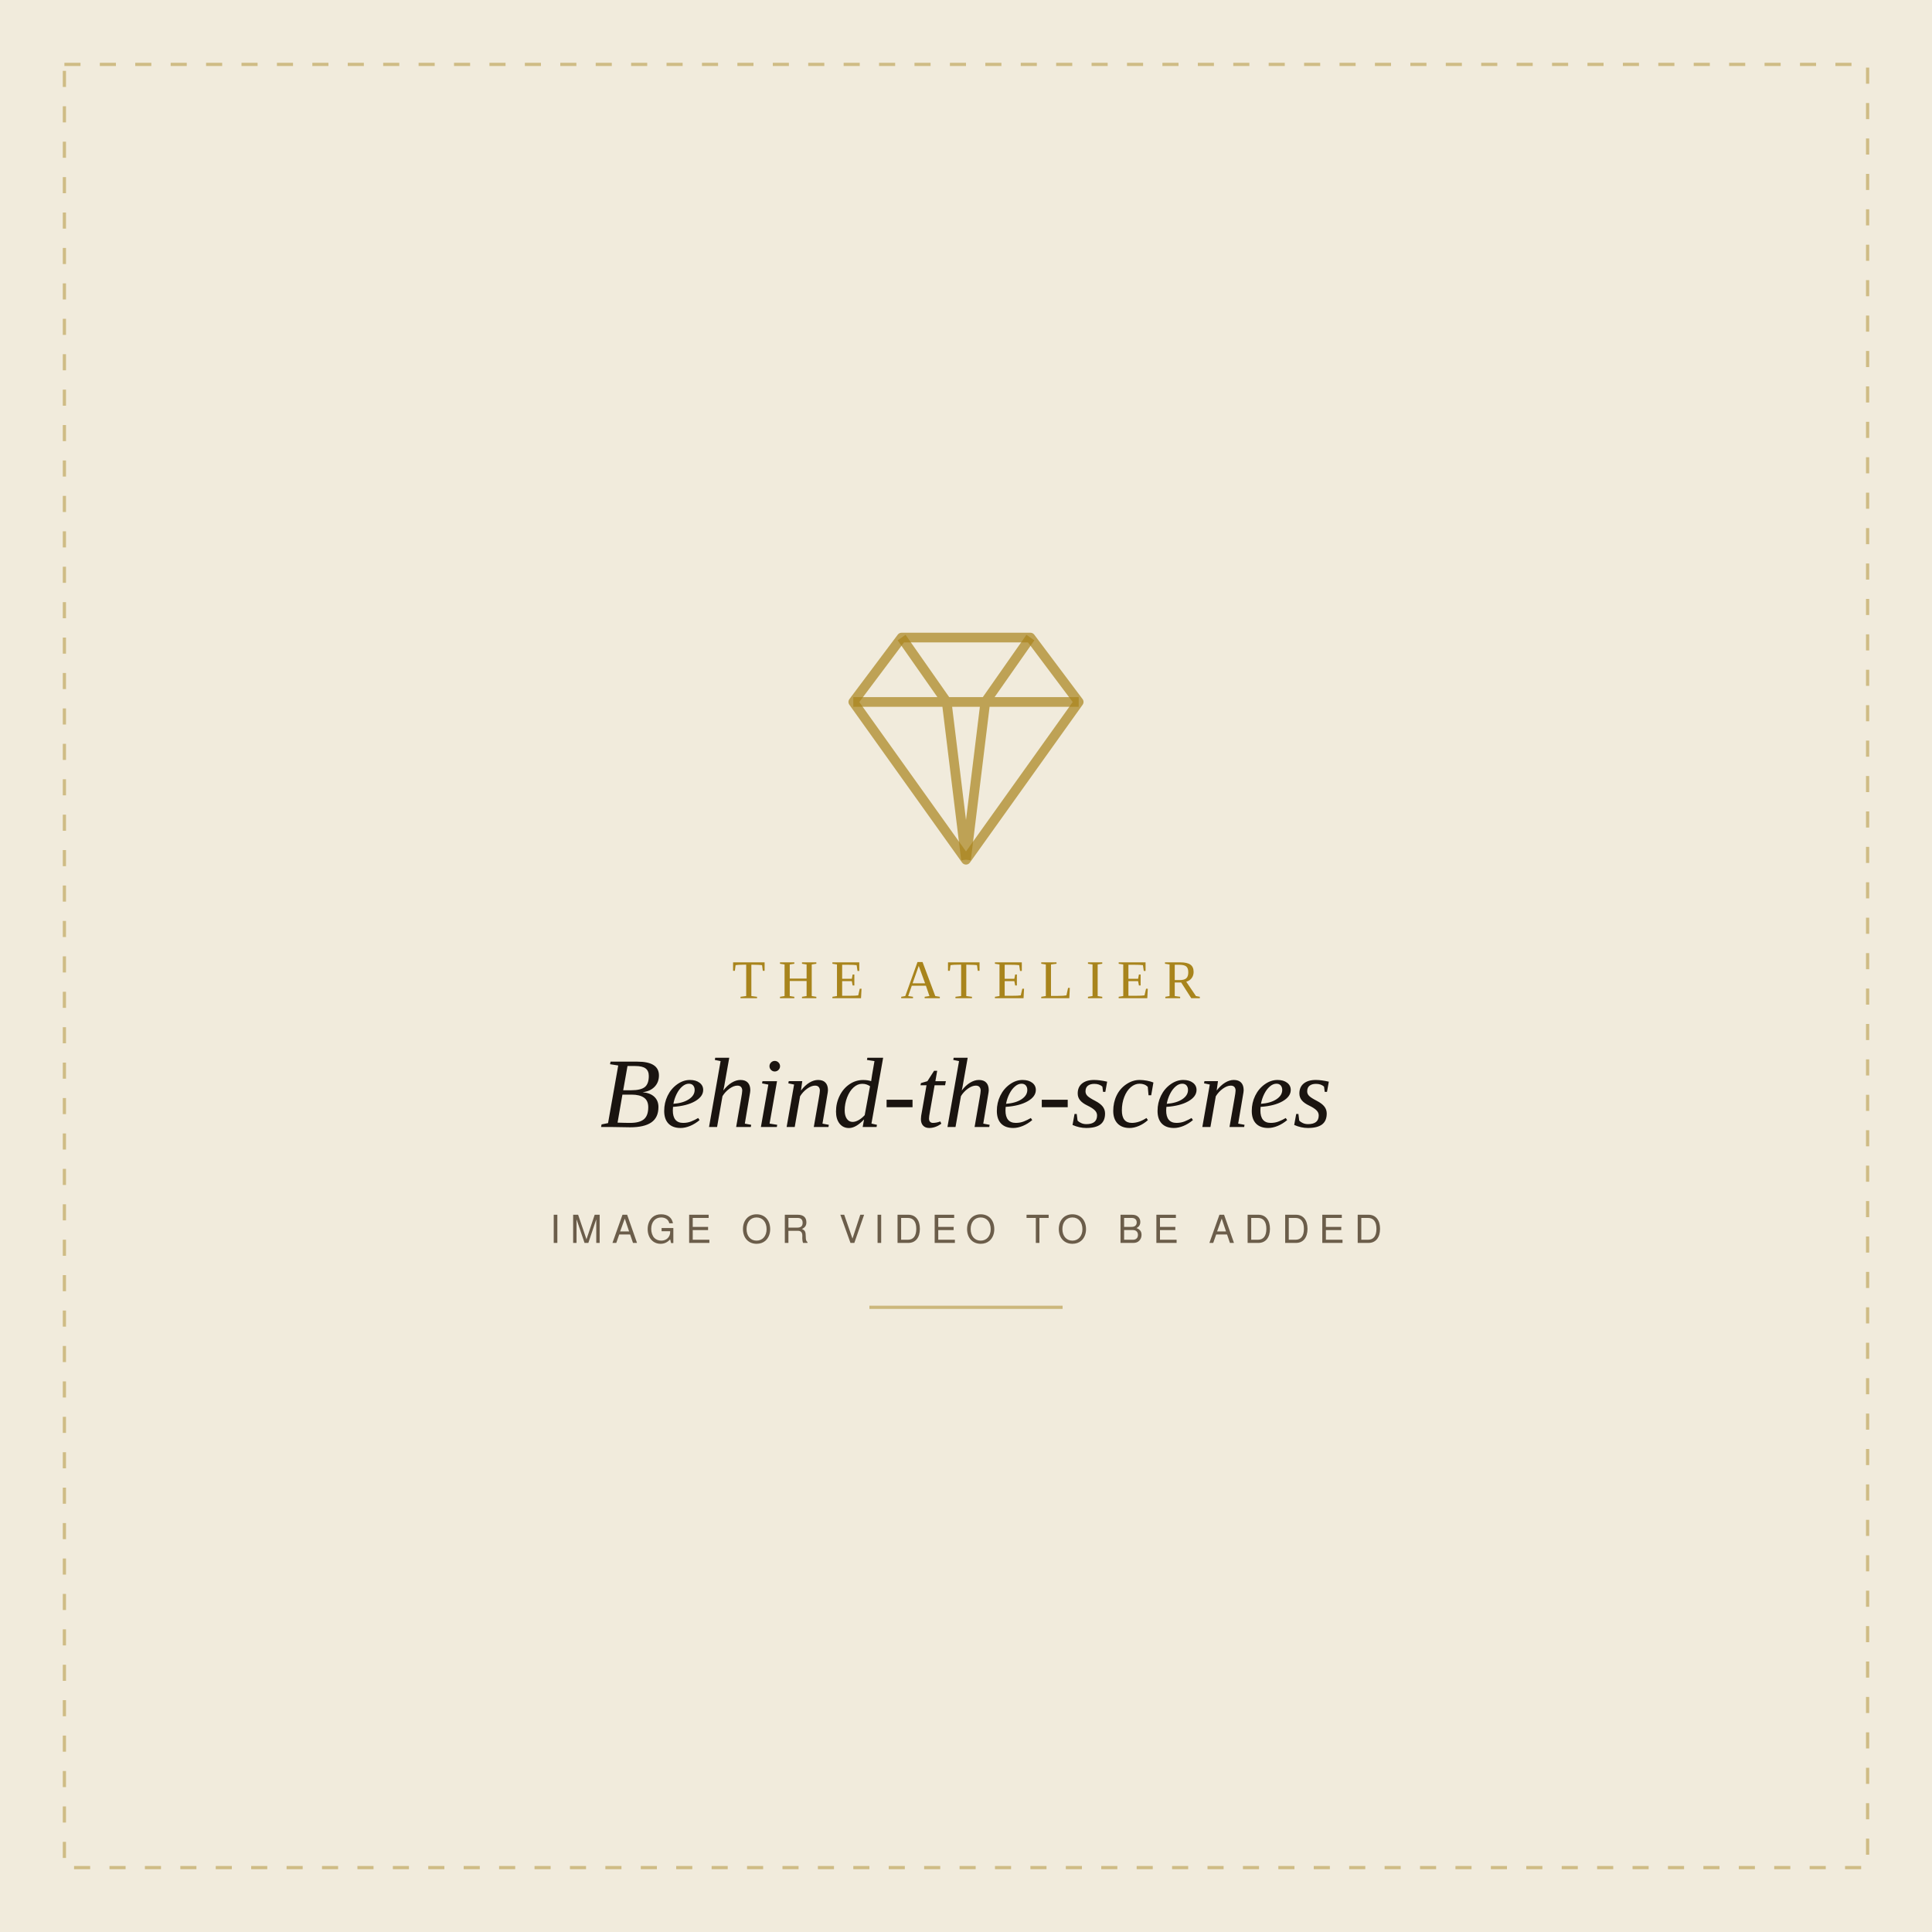
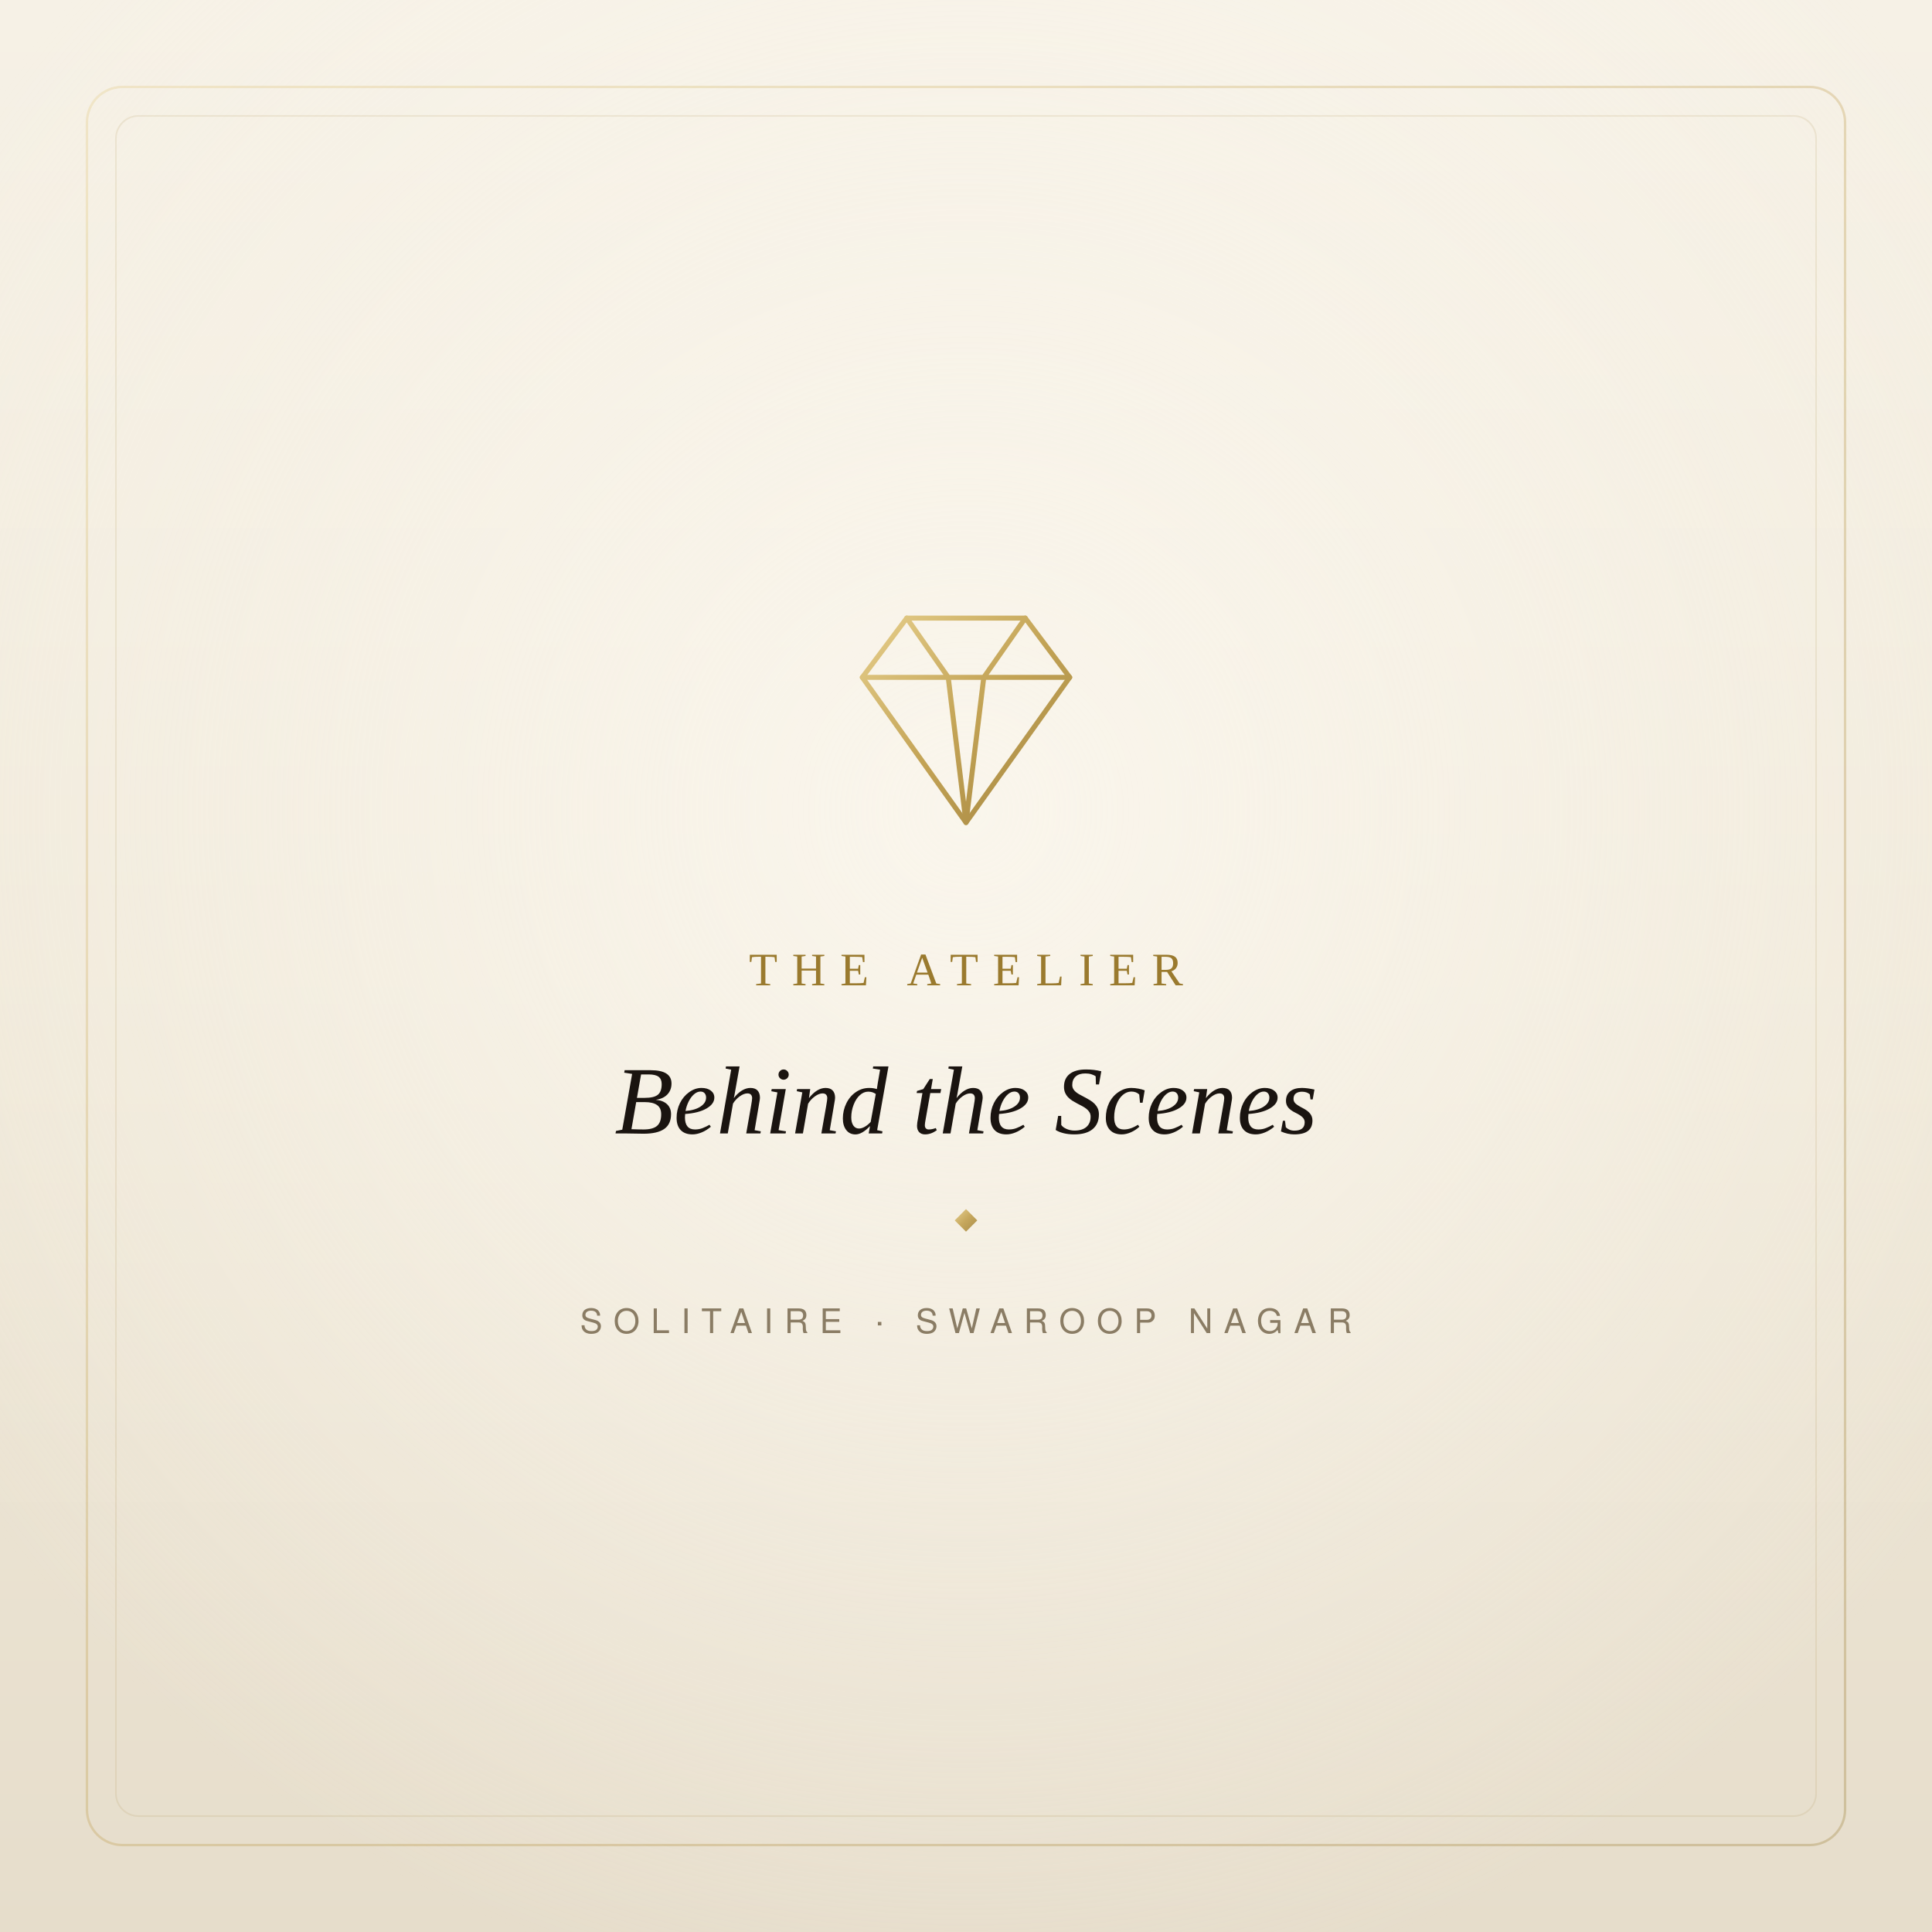
- <svg xmlns="http://www.w3.org/2000/svg" viewBox="0 0 1200 1200" width="1200" height="1200" role="img" aria-label="Behind-the-scenes — placeholder">
-   <rect width="1200" height="1200" fill="#F1EBDC" />
-   <rect x="40" y="40" width="1120" height="1120" fill="none" stroke="#A8841C" stroke-opacity="0.45" stroke-width="2" stroke-dasharray="10 12" />
-   <g transform="translate(600 470)" fill="none" stroke="#A8841C" stroke-opacity="0.7" stroke-width="6" stroke-linejoin="round">
+ <svg xmlns="http://www.w3.org/2000/svg" viewBox="0 0 1200 1200" width="1200" height="1200" role="img" aria-label="The Atelier — behind the scenes">
+   <defs>
+     <linearGradient id="bg" x1="0" y1="0" x2="0" y2="1">
+       <stop offset="0" stop-color="#F6F1E6" />
+       <stop offset="0.55" stop-color="#EFE8D8" />
+       <stop offset="1" stop-color="#E6DDCB" />
+     </linearGradient>
+     <radialGradient id="glow" cx="0.5" cy="0.42" r="0.62">
+       <stop offset="0" stop-color="#FBF7EE" stop-opacity="0.9" />
+       <stop offset="1" stop-color="#FBF7EE" stop-opacity="0" />
+     </radialGradient>
+     <linearGradient id="gold" x1="0" y1="0" x2="1" y2="1">
+       <stop offset="0" stop-color="#E4CA80" />
+       <stop offset="0.5" stop-color="#BD9A45" />
+       <stop offset="1" stop-color="#9A7A2E" />
+     </linearGradient>
+   </defs>
+   <rect width="1200" height="1200" fill="url(#bg)" />
+   <rect width="1200" height="1200" fill="url(#glow)" />
+   <rect x="54" y="54" width="1092" height="1092" rx="22" fill="none" stroke="url(#gold)" stroke-opacity="0.30" stroke-width="1.5" />
+   <rect x="72" y="72" width="1056" height="1056" rx="14" fill="none" stroke="#9A7A2E" stroke-opacity="0.12" stroke-width="1" />
+   <g transform="translate(600 452) scale(0.92)" fill="none" stroke="url(#gold)" stroke-width="3.4" stroke-linejoin="round" stroke-linecap="round" opacity="0.9">
    <path d="M-70 -34 L-40 -74 L40 -74 L70 -34 L0 64 Z" />
    <path d="M-70 -34 L70 -34 M-40 -74 L-12 -34 L0 64 M40 -74 L12 -34 L0 64 M-12 -34 L12 -34" />
  </g>
-   <text x="600" y="620" text-anchor="middle" font-family="Georgia, 'Times New Roman', serif" font-size="34" letter-spacing="8" fill="#A8841C">THE ATELIER</text>
-   <text x="600" y="700" text-anchor="middle" font-family="Georgia, 'Times New Roman', serif" font-style="italic" font-size="62" fill="#1A1410">Behind-the-scenes</text>
-   <text x="600" y="772" text-anchor="middle" font-family="Helvetica, Arial, sans-serif" font-size="24" letter-spacing="6" fill="#6B5D4A">IMAGE OR VIDEO TO BE ADDED</text>
-   <line x1="540" y1="812" x2="660" y2="812" stroke="#A8841C" stroke-opacity="0.5" stroke-width="2" />
+   <text x="600" y="612" text-anchor="middle" font-family="Georgia, 'Times New Roman', serif" font-size="29" letter-spacing="9" fill="#9A7A2E">THE ATELIER</text>
+   <text x="600" y="704" text-anchor="middle" font-family="Georgia, 'Times New Roman', serif" font-style="italic" font-size="60" fill="#1A1410">Behind the Scenes</text>
+   <g transform="translate(600 758)">
+     <line x1="-150" y1="0" x2="-20" y2="0" stroke="url(#gold)" stroke-opacity="0.55" stroke-width="1.4" />
+     <line x1="20" y1="0" x2="150" y2="0" stroke="url(#gold)" stroke-opacity="0.55" stroke-width="1.4" />
+     <path d="M0 -7 L7 0 L0 7 L-7 0 Z" fill="url(#gold)" opacity="0.85" />
+   </g>
+   <text x="600" y="828" text-anchor="middle" font-family="Helvetica, Arial, sans-serif" font-size="21" letter-spacing="7" fill="#8A7C64">SOLITAIRE · SWAROOP NAGAR</text>
</svg>
